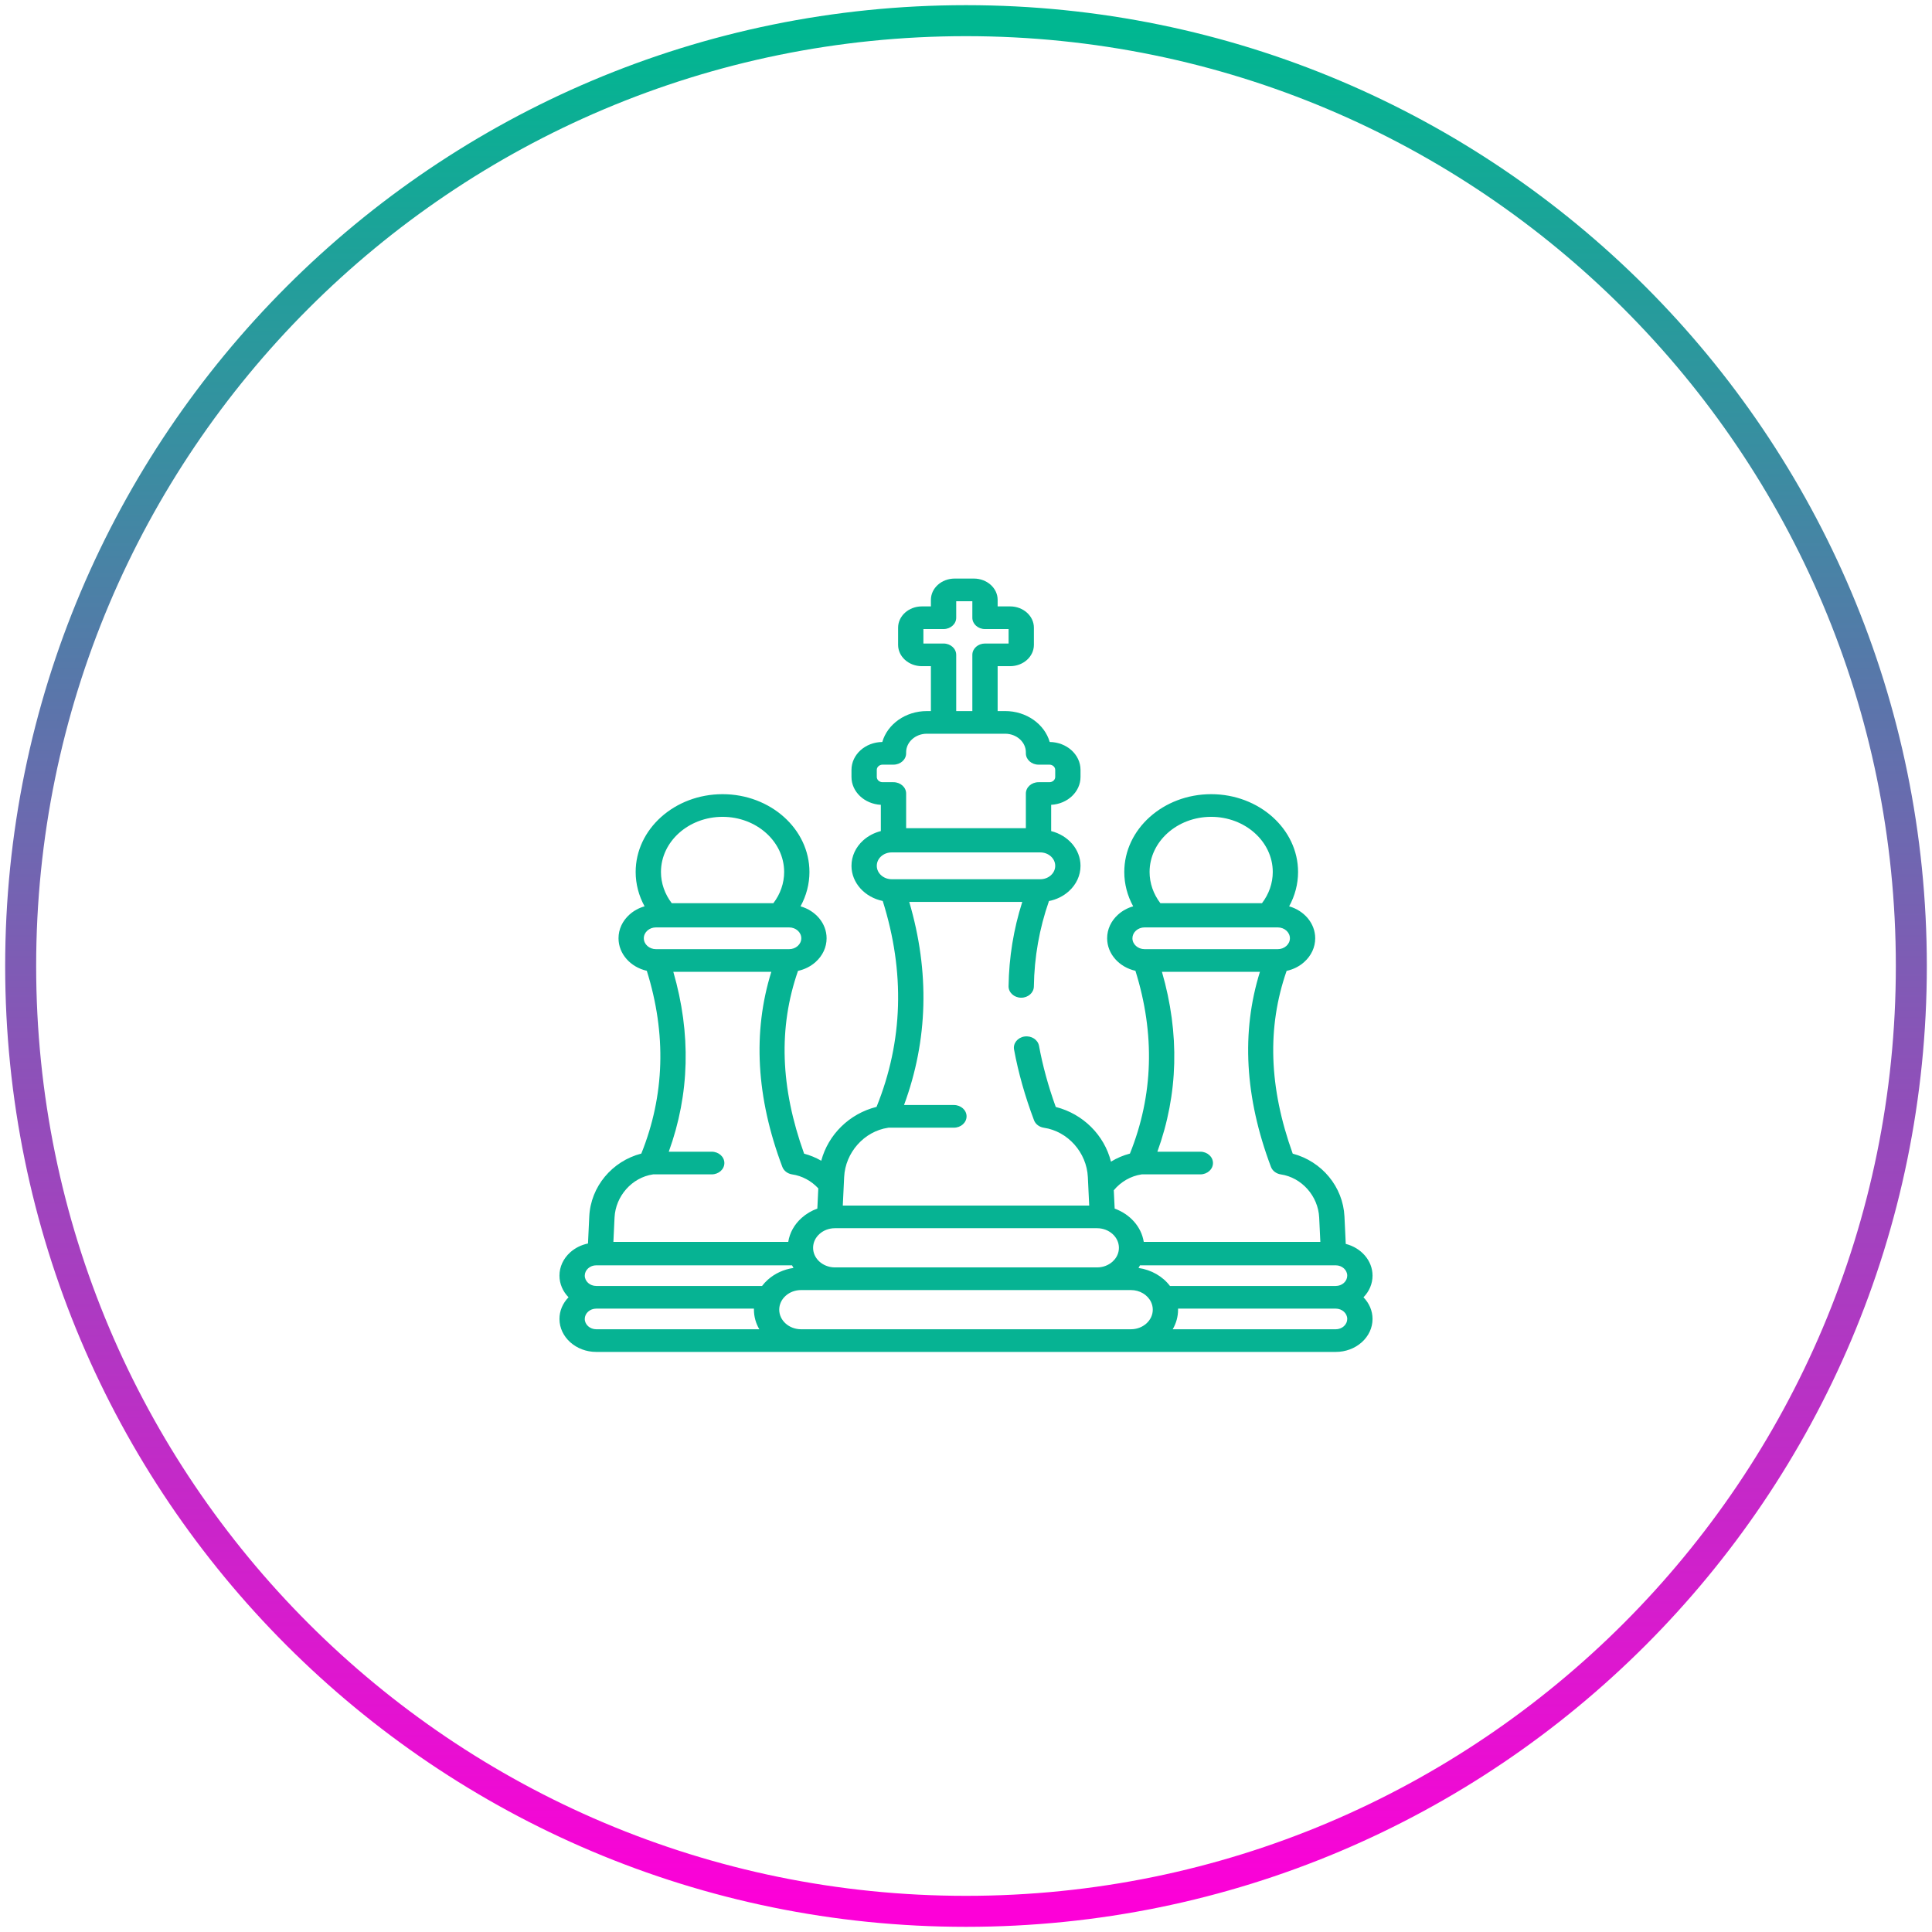
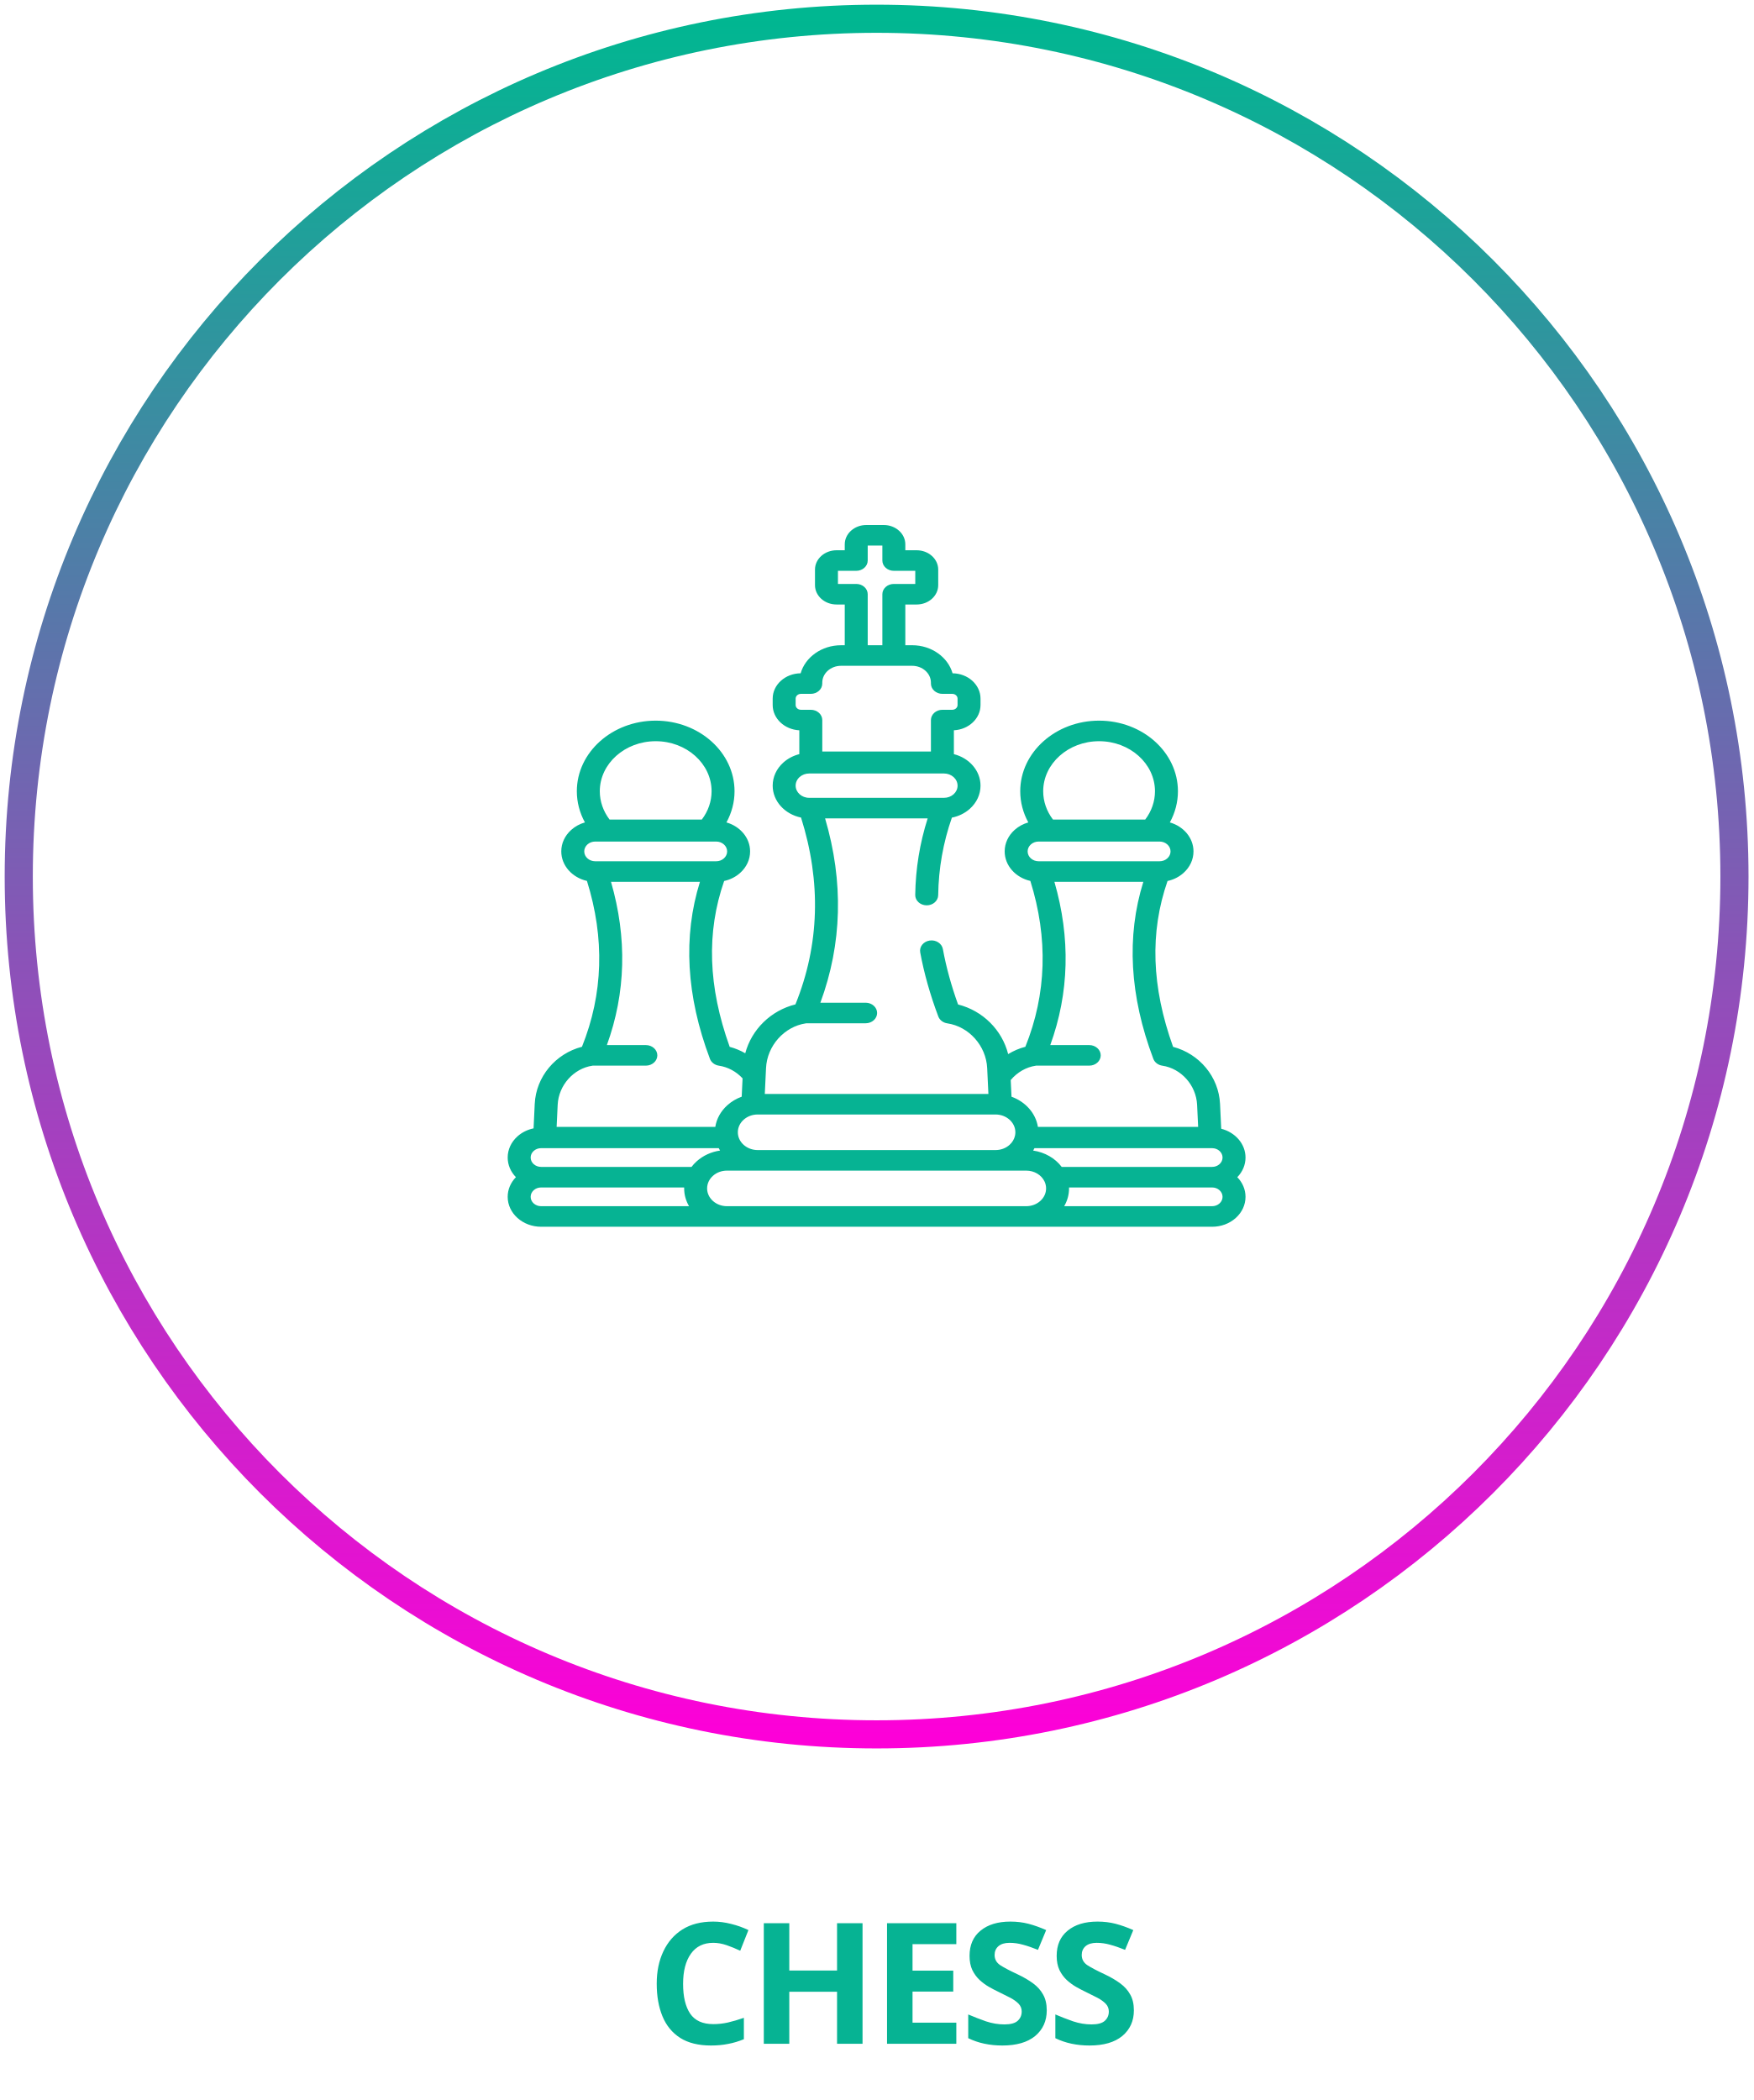
- <svg xmlns="http://www.w3.org/2000/svg" width="187px" height="187px" viewBox="0 0 187 187" version="1.1">
+ <svg xmlns="http://www.w3.org/2000/svg" width="187px" height="224px" viewBox="0 0 187 224" version="1.1">
  <defs>
    <linearGradient x1="50%" y1="-2.48949813e-15%" x2="50%" y2="100%" id="linearGradient-1">
      <stop stop-color="#00B791" offset="0%" />
      <stop stop-color="#FD00D8" offset="100%" />
    </linearGradient>
  </defs>
  <g id="White-Walls" stroke="none" stroke-width="1" fill="none" fill-rule="evenodd">
    <g id="Desktop-HD-Copy-2" transform="translate(-949, -449)">
-       <g id="chess" transform="translate(951, 451)">
+       <g id="chess-icon" transform="translate(951, 451)">
+         <g id="Logo-Copy-4" transform="translate(67, 199)" fill="#06B393" font-family="Gotham-Bold, Gotham" font-size="18" font-weight="bold" letter-spacing="-0.625" line-spacing="30">
+           <text id="CHESS">
+             <tspan x="0" y="17">CHESS</tspan>
+           </text>
+         </g>
        <circle id="Oval-5-Copy-3" stroke="url(#linearGradient-1)" stroke-width="3" cx="91.5" cy="91.5" r="91.5" />
-         <g transform="translate(52, 54)" fill="#06B393" fill-rule="nonzero" id="Shape">
-           <path d="M78.849,67.47 C78.849,66.012 77.751,64.779 76.257,64.399 L76.132,61.756 C75.996,58.86 73.935,56.404 71.123,55.663 C68.82,49.252 68.626,43.452 70.532,37.972 C71.174,37.834 71.762,37.54 72.238,37.111 C72.923,36.498 73.3,35.683 73.3,34.816 C73.3,33.371 72.239,32.143 70.778,31.725 C71.341,30.698 71.641,29.56 71.641,28.402 C71.641,24.248 67.868,20.869 63.23,20.869 C58.593,20.869 54.82,24.248 54.82,28.402 C54.82,29.56 55.119,30.697 55.682,31.724 C55.138,31.879 54.638,32.149 54.223,32.522 C53.538,33.135 53.161,33.95 53.161,34.816 C53.161,36.333 54.328,37.61 55.899,37.965 C57.811,44.079 57.632,50.024 55.367,55.656 C54.719,55.825 54.1,56.09 53.532,56.437 C52.884,53.87 50.834,51.813 48.188,51.143 C47.463,49.132 46.919,47.146 46.568,45.229 C46.458,44.632 45.829,44.226 45.161,44.325 C44.494,44.423 44.042,44.987 44.151,45.584 C44.558,47.803 45.208,50.105 46.082,52.426 C46.227,52.81 46.596,53.091 47.043,53.157 C49.354,53.499 51.181,55.551 51.294,57.93 L51.425,60.686 L27.575,60.686 L27.706,57.929 C27.819,55.551 29.646,53.5 31.957,53.157 C31.973,53.155 31.988,53.152 32.003,53.149 L38.33,53.149 C39.006,53.149 39.555,52.658 39.555,52.052 C39.555,51.447 39.006,50.956 38.33,50.956 L33.502,50.956 C35.826,44.659 35.996,38.059 34.006,31.295 L44.947,31.295 C44.105,33.932 43.659,36.672 43.62,39.459 C43.612,40.064 44.153,40.562 44.829,40.569 C44.834,40.569 44.839,40.569 44.845,40.569 C45.514,40.569 46.06,40.087 46.069,39.486 C46.108,36.652 46.6,33.872 47.53,31.213 C48.249,31.072 48.909,30.75 49.445,30.272 C50.18,29.611 50.584,28.735 50.584,27.803 C50.584,26.206 49.381,24.856 47.743,24.442 L47.743,21.898 C49.325,21.818 50.584,20.64 50.584,19.203 L50.584,18.518 C50.584,17.039 49.25,15.834 47.603,15.818 C47.108,14.098 45.361,12.824 43.289,12.824 L42.563,12.824 L42.563,8.48 L43.771,8.48 C45.04,8.48 46.072,7.556 46.072,6.419 L46.072,4.755 C46.072,3.619 45.04,2.694 43.771,2.694 L42.563,2.694 L42.563,2.061 C42.563,0.924 41.531,0 40.262,0 L38.404,0 C37.135,0 36.103,0.924 36.103,2.061 L36.103,2.694 L35.229,2.694 C33.96,2.694 32.928,3.619 32.928,4.755 L32.928,6.42 C32.928,7.556 33.96,8.48 35.229,8.48 L36.103,8.48 L36.103,12.825 L35.712,12.825 C33.639,12.825 31.893,14.099 31.398,15.818 C29.751,15.834 28.416,17.039 28.416,18.518 L28.416,19.204 C28.416,20.64 29.675,21.818 31.257,21.899 L31.257,24.441 C30.621,24.601 30.038,24.905 29.555,25.335 C28.821,25.996 28.416,26.872 28.416,27.804 C28.416,29.46 29.711,30.851 31.441,31.207 C33.61,38.092 33.409,44.79 30.842,51.135 C28.212,51.79 26.165,53.814 25.49,56.349 C24.971,56.05 24.413,55.819 23.83,55.664 C21.526,49.253 21.332,43.452 23.239,37.972 C23.88,37.834 24.468,37.539 24.944,37.111 C25.629,36.498 26.007,35.682 26.007,34.816 C26.007,33.37 24.945,32.143 23.484,31.725 C24.047,30.697 24.347,29.56 24.347,28.402 C24.347,24.248 20.574,20.869 15.937,20.869 C11.299,20.869 7.526,24.248 7.526,28.402 C7.526,29.56 7.826,30.697 8.389,31.724 C7.844,31.879 7.345,32.149 6.929,32.522 C6.244,33.135 5.867,33.95 5.867,34.816 C5.867,36.333 7.034,37.61 8.605,37.965 C10.517,44.078 10.338,50.023 8.074,55.655 C5.247,56.387 3.172,58.849 3.035,61.755 L2.912,64.359 C2.267,64.492 1.674,64.784 1.193,65.214 C0.521,65.819 0.151,66.62 0.151,67.47 C0.151,68.271 0.482,69.004 1.028,69.565 C0.461,70.147 0.151,70.884 0.151,71.662 C0.151,73.422 1.75,74.854 3.715,74.854 L75.285,74.854 C76.237,74.854 77.132,74.522 77.807,73.918 C78.479,73.313 78.849,72.512 78.849,71.662 C78.849,70.861 78.518,70.128 77.972,69.567 C78.539,68.985 78.849,68.248 78.849,67.47 Z M35.377,6.287 L35.377,4.888 L37.328,4.888 C38.004,4.888 38.552,4.397 38.552,3.791 L38.552,2.193 L40.114,2.193 L40.114,3.791 C40.114,4.396 40.662,4.888 41.339,4.888 L43.624,4.888 L43.624,6.287 L41.339,6.287 C40.662,6.287 40.114,6.778 40.114,7.383 L40.114,12.824 L38.552,12.824 L38.552,7.383 C38.552,6.778 38.004,6.287 37.328,6.287 L35.377,6.287 Z M30.865,19.203 L30.865,18.518 C30.865,18.239 31.118,18.011 31.43,18.011 L32.481,18.011 C33.157,18.011 33.705,17.52 33.705,16.915 L33.705,16.814 C33.705,15.824 34.605,15.018 35.711,15.018 L43.288,15.018 C44.395,15.018 45.294,15.824 45.294,16.814 L45.294,16.915 C45.294,17.52 45.843,18.011 46.519,18.011 L47.57,18.011 C47.882,18.011 48.135,18.239 48.135,18.518 L48.135,19.203 C48.135,19.483 47.882,19.71 47.57,19.71 L46.519,19.71 C45.843,19.71 45.294,20.201 45.294,20.806 L45.294,24.162 L33.706,24.162 L33.706,20.806 C33.706,20.201 33.157,19.71 32.481,19.71 L31.43,19.71 C31.118,19.71 30.865,19.483 30.865,19.203 Z M32.314,29.102 C31.515,29.102 30.865,28.52 30.865,27.804 C30.865,27.457 31.015,27.13 31.286,26.886 C31.562,26.64 31.926,26.505 32.314,26.505 L46.686,26.505 C47.485,26.505 48.136,27.088 48.136,27.804 C48.136,28.151 47.985,28.477 47.714,28.721 C47.439,28.967 47.074,29.102 46.686,29.102 L32.314,29.102 Z M63.231,23.062 C66.518,23.062 69.192,25.458 69.192,28.402 C69.192,29.481 68.825,30.536 68.15,31.419 L58.312,31.419 C57.636,30.535 57.269,29.481 57.269,28.402 C57.269,25.458 59.943,23.062 63.231,23.062 Z M56.783,35.869 C56.136,35.869 55.609,35.397 55.609,34.816 C55.61,34.536 55.732,34.272 55.954,34.073 C56.176,33.874 56.47,33.765 56.783,33.765 L69.678,33.765 C70.325,33.765 70.852,34.237 70.852,34.816 C70.852,35.097 70.729,35.361 70.505,35.562 C70.285,35.76 69.991,35.869 69.678,35.869 L56.783,35.869 Z M56.485,57.673 C56.495,57.672 56.505,57.67 56.515,57.668 L62.181,57.668 C62.857,57.668 63.405,57.177 63.405,56.572 C63.405,55.966 62.857,55.475 62.181,55.475 L58.024,55.475 C60.049,49.896 60.197,44.052 58.465,38.062 L67.95,38.062 C66.131,43.891 66.488,50.234 69.016,56.942 C69.16,57.326 69.53,57.607 69.976,57.673 C71.993,57.972 73.588,59.767 73.685,61.848 L73.797,64.203 L56.705,64.203 C56.475,62.738 55.375,61.52 53.89,60.982 L53.805,59.206 C54.493,58.378 55.452,57.826 56.485,57.673 Z M26.818,62.879 L52.183,62.879 C53.351,62.879 54.301,63.73 54.301,64.776 C54.301,64.901 54.288,65.019 54.261,65.142 C54.182,65.51 53.981,65.848 53.68,66.118 C53.28,66.476 52.748,66.674 52.183,66.674 L26.818,66.674 C25.809,66.673 24.935,66.031 24.74,65.145 C24.713,65.025 24.7,64.901 24.7,64.776 C24.7,64.27 24.92,63.794 25.321,63.435 C25.721,63.077 26.252,62.879 26.818,62.879 Z M15.937,23.062 C19.224,23.062 21.899,25.458 21.899,28.402 C21.899,29.481 21.532,30.535 20.856,31.419 L11.018,31.419 C10.342,30.535 9.975,29.481 9.975,28.402 C9.975,25.458 12.65,23.062 15.937,23.062 Z M9.489,35.869 C8.842,35.869 8.316,35.397 8.316,34.816 C8.316,34.536 8.438,34.272 8.66,34.072 C8.882,33.874 9.176,33.765 9.489,33.765 L22.384,33.765 C23.031,33.765 23.558,34.237 23.558,34.816 C23.558,35.097 23.435,35.361 23.211,35.562 C22.991,35.76 22.697,35.869 22.384,35.869 L9.489,35.869 Z M5.482,61.848 C5.58,59.767 7.174,57.972 9.191,57.673 C9.201,57.672 9.211,57.67 9.22,57.668 L14.887,57.668 C15.563,57.668 16.112,57.177 16.112,56.572 C16.112,55.966 15.563,55.475 14.887,55.475 L10.731,55.475 C12.755,49.896 12.904,44.052 11.171,38.063 L20.657,38.063 C18.838,43.891 19.194,50.234 21.722,56.942 C21.867,57.326 22.236,57.607 22.682,57.673 C23.637,57.815 24.526,58.293 25.204,59.025 L25.111,60.98 C24.548,61.183 24.031,61.488 23.589,61.884 C22.879,62.52 22.432,63.329 22.295,64.204 L5.371,64.204 L5.482,61.848 Z M3.716,72.661 C3.101,72.661 2.6,72.212 2.6,71.662 C2.6,71.395 2.717,71.144 2.927,70.955 C3.137,70.766 3.417,70.663 3.715,70.663 L18.975,70.663 C18.974,70.696 18.974,70.73 18.974,70.763 C18.974,71.448 19.162,72.093 19.495,72.661 L3.716,72.661 Z M19.759,68.47 L3.716,68.47 C3.101,68.47 2.6,68.021 2.6,67.47 C2.6,67.204 2.717,66.953 2.927,66.764 C3.137,66.575 3.418,66.471 3.716,66.471 L22.661,66.471 C22.705,66.558 22.753,66.643 22.803,66.726 C21.864,66.862 20.998,67.257 20.312,67.871 C20.105,68.057 19.92,68.257 19.759,68.47 Z M56.957,72.104 C56.557,72.463 56.025,72.66 55.46,72.66 L23.541,72.66 L23.541,72.661 C22.373,72.661 21.422,71.81 21.422,70.763 C21.422,70.507 21.478,70.259 21.589,70.024 C21.694,69.8 21.847,69.598 22.043,69.422 C22.443,69.063 22.975,68.866 23.54,68.866 L55.46,68.866 C56.313,68.866 57.079,69.321 57.412,70.025 C57.522,70.259 57.578,70.507 57.578,70.763 C57.578,71.27 57.357,71.746 56.957,72.104 Z M56.198,66.727 C56.249,66.643 56.296,66.558 56.34,66.471 L75.285,66.471 C75.9,66.471 76.4,66.92 76.4,67.47 C76.4,67.737 76.283,67.988 76.074,68.177 C75.863,68.366 75.583,68.47 75.285,68.47 L59.242,68.47 C58.54,67.539 57.44,66.908 56.198,66.727 Z M76.074,72.368 C75.863,72.557 75.583,72.661 75.285,72.661 L59.507,72.661 C59.846,72.082 60.026,71.435 60.026,70.763 C60.026,70.73 60.026,70.696 60.025,70.662 L75.285,70.662 C75.9,70.662 76.4,71.111 76.4,71.661 C76.4,71.928 76.284,72.179 76.074,72.368 Z" />
+         <g id="chess" transform="translate(52, 54)" fill="#06B393" fill-rule="nonzero">
+           <path d="M78.849,67.47 C78.849,66.012 77.751,64.779 76.257,64.399 L76.132,61.756 C75.996,58.86 73.935,56.404 71.123,55.663 C68.82,49.252 68.626,43.452 70.532,37.972 C71.174,37.834 71.762,37.54 72.238,37.111 C72.923,36.498 73.3,35.683 73.3,34.816 C73.3,33.371 72.239,32.143 70.778,31.725 C71.341,30.698 71.641,29.56 71.641,28.402 C71.641,24.248 67.868,20.869 63.23,20.869 C58.593,20.869 54.82,24.248 54.82,28.402 C54.82,29.56 55.119,30.697 55.682,31.724 C55.138,31.879 54.638,32.149 54.223,32.522 C53.538,33.135 53.161,33.95 53.161,34.816 C53.161,36.333 54.328,37.61 55.899,37.965 C57.811,44.079 57.632,50.024 55.367,55.656 C54.719,55.825 54.1,56.09 53.532,56.437 C52.884,53.87 50.834,51.813 48.188,51.143 C47.463,49.132 46.919,47.146 46.568,45.229 C46.458,44.632 45.829,44.226 45.161,44.325 C44.494,44.423 44.042,44.987 44.151,45.584 C44.558,47.803 45.208,50.105 46.082,52.426 C46.227,52.81 46.596,53.091 47.043,53.157 C49.354,53.499 51.181,55.551 51.294,57.93 L51.425,60.686 L27.575,60.686 L27.706,57.929 C27.819,55.551 29.646,53.5 31.957,53.157 C31.973,53.155 31.988,53.152 32.003,53.149 L38.33,53.149 C39.006,53.149 39.555,52.658 39.555,52.052 C39.555,51.447 39.006,50.956 38.33,50.956 L33.502,50.956 C35.826,44.659 35.996,38.059 34.006,31.295 L44.947,31.295 C44.105,33.932 43.659,36.672 43.62,39.459 C43.612,40.064 44.153,40.562 44.829,40.569 C44.834,40.569 44.839,40.569 44.845,40.569 C45.514,40.569 46.06,40.087 46.069,39.486 C46.108,36.652 46.6,33.872 47.53,31.213 C48.249,31.072 48.909,30.75 49.445,30.272 C50.18,29.611 50.584,28.735 50.584,27.803 C50.584,26.206 49.381,24.856 47.743,24.442 L47.743,21.898 C49.325,21.818 50.584,20.64 50.584,19.203 L50.584,18.518 C50.584,17.039 49.25,15.834 47.603,15.818 C47.108,14.098 45.361,12.824 43.289,12.824 L42.563,12.824 L42.563,8.48 L43.771,8.48 C45.04,8.48 46.072,7.556 46.072,6.419 L46.072,4.755 C46.072,3.619 45.04,2.694 43.771,2.694 L42.563,2.694 L42.563,2.061 C42.563,0.924 41.531,0 40.262,0 L38.404,0 C37.135,0 36.103,0.924 36.103,2.061 L36.103,2.694 L35.229,2.694 C33.96,2.694 32.928,3.619 32.928,4.755 L32.928,6.42 C32.928,7.556 33.96,8.48 35.229,8.48 L36.103,8.48 L36.103,12.825 L35.712,12.825 C33.639,12.825 31.893,14.099 31.398,15.818 C29.751,15.834 28.416,17.039 28.416,18.518 L28.416,19.204 C28.416,20.64 29.675,21.818 31.257,21.899 L31.257,24.441 C30.621,24.601 30.038,24.905 29.555,25.335 C28.821,25.996 28.416,26.872 28.416,27.804 C28.416,29.46 29.711,30.851 31.441,31.207 C33.61,38.092 33.409,44.79 30.842,51.135 C28.212,51.79 26.165,53.814 25.49,56.349 C24.971,56.05 24.413,55.819 23.83,55.664 C21.526,49.253 21.332,43.452 23.239,37.972 C23.88,37.834 24.468,37.539 24.944,37.111 C25.629,36.498 26.007,35.682 26.007,34.816 C26.007,33.37 24.945,32.143 23.484,31.725 C24.047,30.697 24.347,29.56 24.347,28.402 C24.347,24.248 20.574,20.869 15.937,20.869 C11.299,20.869 7.526,24.248 7.526,28.402 C7.526,29.56 7.826,30.697 8.389,31.724 C7.844,31.879 7.345,32.149 6.929,32.522 C6.244,33.135 5.867,33.95 5.867,34.816 C5.867,36.333 7.034,37.61 8.605,37.965 C10.517,44.078 10.338,50.023 8.074,55.655 C5.247,56.387 3.172,58.849 3.035,61.755 L2.912,64.359 C2.267,64.492 1.674,64.784 1.193,65.214 C0.521,65.819 0.151,66.62 0.151,67.47 C0.151,68.271 0.482,69.004 1.028,69.565 C0.461,70.147 0.151,70.884 0.151,71.662 C0.151,73.422 1.75,74.854 3.715,74.854 L75.285,74.854 C76.237,74.854 77.132,74.522 77.807,73.918 C78.479,73.313 78.849,72.512 78.849,71.662 C78.849,70.861 78.518,70.128 77.972,69.567 C78.539,68.985 78.849,68.248 78.849,67.47 Z M35.377,6.287 L35.377,4.888 L37.328,4.888 C38.004,4.888 38.552,4.397 38.552,3.791 L38.552,2.193 L40.114,2.193 L40.114,3.791 C40.114,4.396 40.662,4.888 41.339,4.888 L43.624,4.888 L43.624,6.287 L41.339,6.287 C40.662,6.287 40.114,6.778 40.114,7.383 L40.114,12.824 L38.552,12.824 L38.552,7.383 C38.552,6.778 38.004,6.287 37.328,6.287 L35.377,6.287 Z M30.865,19.203 L30.865,18.518 C30.865,18.239 31.118,18.011 31.43,18.011 L32.481,18.011 C33.157,18.011 33.705,17.52 33.705,16.915 L33.705,16.814 C33.705,15.824 34.605,15.018 35.711,15.018 L43.288,15.018 C44.395,15.018 45.294,15.824 45.294,16.814 L45.294,16.915 C45.294,17.52 45.843,18.011 46.519,18.011 L47.57,18.011 C47.882,18.011 48.135,18.239 48.135,18.518 L48.135,19.203 C48.135,19.483 47.882,19.71 47.57,19.71 L46.519,19.71 C45.843,19.71 45.294,20.201 45.294,20.806 L45.294,24.162 L33.706,24.162 L33.706,20.806 C33.706,20.201 33.157,19.71 32.481,19.71 L31.43,19.71 C31.118,19.71 30.865,19.483 30.865,19.203 Z M32.314,29.102 C31.515,29.102 30.865,28.52 30.865,27.804 C30.865,27.457 31.015,27.13 31.286,26.886 C31.562,26.64 31.926,26.505 32.314,26.505 L46.686,26.505 C47.485,26.505 48.136,27.088 48.136,27.804 C48.136,28.151 47.985,28.477 47.714,28.721 C47.439,28.967 47.074,29.102 46.686,29.102 L32.314,29.102 Z M63.231,23.062 C66.518,23.062 69.192,25.458 69.192,28.402 C69.192,29.481 68.825,30.536 68.15,31.419 L58.312,31.419 C57.636,30.535 57.269,29.481 57.269,28.402 C57.269,25.458 59.943,23.062 63.231,23.062 Z M56.783,35.869 C56.136,35.869 55.609,35.397 55.609,34.816 C55.61,34.536 55.732,34.272 55.954,34.073 C56.176,33.874 56.47,33.765 56.783,33.765 L69.678,33.765 C70.325,33.765 70.852,34.237 70.852,34.816 C70.852,35.097 70.729,35.361 70.505,35.562 C70.285,35.76 69.991,35.869 69.678,35.869 L56.783,35.869 Z M56.485,57.673 C56.495,57.672 56.505,57.67 56.515,57.668 L62.181,57.668 C62.857,57.668 63.405,57.177 63.405,56.572 C63.405,55.966 62.857,55.475 62.181,55.475 L58.024,55.475 C60.049,49.896 60.197,44.052 58.465,38.062 L67.95,38.062 C66.131,43.891 66.488,50.234 69.016,56.942 C69.16,57.326 69.53,57.607 69.976,57.673 C71.993,57.972 73.588,59.767 73.685,61.848 L73.797,64.203 L56.705,64.203 C56.475,62.738 55.375,61.52 53.89,60.982 L53.805,59.206 C54.493,58.378 55.452,57.826 56.485,57.673 Z M26.818,62.879 L52.183,62.879 C53.351,62.879 54.301,63.73 54.301,64.776 C54.301,64.901 54.288,65.019 54.261,65.142 C54.182,65.51 53.981,65.848 53.68,66.118 C53.28,66.476 52.748,66.674 52.183,66.674 L26.818,66.674 C25.809,66.673 24.935,66.031 24.74,65.145 C24.713,65.025 24.7,64.901 24.7,64.776 C24.7,64.27 24.92,63.794 25.321,63.435 C25.721,63.077 26.252,62.879 26.818,62.879 Z M15.937,23.062 C19.224,23.062 21.899,25.458 21.899,28.402 C21.899,29.481 21.532,30.535 20.856,31.419 L11.018,31.419 C10.342,30.535 9.975,29.481 9.975,28.402 C9.975,25.458 12.65,23.062 15.937,23.062 Z M9.489,35.869 C8.842,35.869 8.316,35.397 8.316,34.816 C8.316,34.536 8.438,34.272 8.66,34.072 C8.882,33.874 9.176,33.765 9.489,33.765 L22.384,33.765 C23.031,33.765 23.558,34.237 23.558,34.816 C23.558,35.097 23.435,35.361 23.211,35.562 C22.991,35.76 22.697,35.869 22.384,35.869 L9.489,35.869 Z M5.482,61.848 C5.58,59.767 7.174,57.972 9.191,57.673 C9.201,57.672 9.211,57.67 9.22,57.668 L14.887,57.668 C15.563,57.668 16.112,57.177 16.112,56.572 C16.112,55.966 15.563,55.475 14.887,55.475 L10.731,55.475 C12.755,49.896 12.904,44.052 11.171,38.063 L20.657,38.063 C18.838,43.891 19.194,50.234 21.722,56.942 C21.867,57.326 22.236,57.607 22.682,57.673 C23.637,57.815 24.526,58.293 25.204,59.025 L25.111,60.98 C24.548,61.183 24.031,61.488 23.589,61.884 C22.879,62.52 22.432,63.329 22.295,64.204 L5.371,64.204 L5.482,61.848 Z M3.716,72.661 C3.101,72.661 2.6,72.212 2.6,71.662 C2.6,71.395 2.717,71.144 2.927,70.955 C3.137,70.766 3.417,70.663 3.715,70.663 L18.975,70.663 C18.974,70.696 18.974,70.73 18.974,70.763 C18.974,71.448 19.162,72.093 19.495,72.661 L3.716,72.661 Z M19.759,68.47 L3.716,68.47 C3.101,68.47 2.6,68.021 2.6,67.47 C2.6,67.204 2.717,66.953 2.927,66.764 C3.137,66.575 3.418,66.471 3.716,66.471 L22.661,66.471 C22.705,66.558 22.753,66.643 22.803,66.726 C21.864,66.862 20.998,67.257 20.312,67.871 C20.105,68.057 19.92,68.257 19.759,68.47 Z M56.957,72.104 C56.557,72.463 56.025,72.66 55.46,72.66 L23.541,72.66 L23.541,72.661 C22.373,72.661 21.422,71.81 21.422,70.763 C21.422,70.507 21.478,70.259 21.589,70.024 C21.694,69.8 21.847,69.598 22.043,69.422 C22.443,69.063 22.975,68.866 23.54,68.866 L55.46,68.866 C56.313,68.866 57.079,69.321 57.412,70.025 C57.522,70.259 57.578,70.507 57.578,70.763 C57.578,71.27 57.357,71.746 56.957,72.104 Z M56.198,66.727 C56.249,66.643 56.296,66.558 56.34,66.471 L75.285,66.471 C75.9,66.471 76.4,66.92 76.4,67.47 C76.4,67.737 76.283,67.988 76.074,68.177 C75.863,68.366 75.583,68.47 75.285,68.47 L59.242,68.47 C58.54,67.539 57.44,66.908 56.198,66.727 Z M76.074,72.368 C75.863,72.557 75.583,72.661 75.285,72.661 L59.507,72.661 C59.846,72.082 60.026,71.435 60.026,70.763 C60.026,70.73 60.026,70.696 60.025,70.662 L75.285,70.662 C75.9,70.662 76.4,71.111 76.4,71.661 C76.4,71.928 76.284,72.179 76.074,72.368 Z" id="Shape" />
        </g>
      </g>
    </g>
  </g>
</svg>
